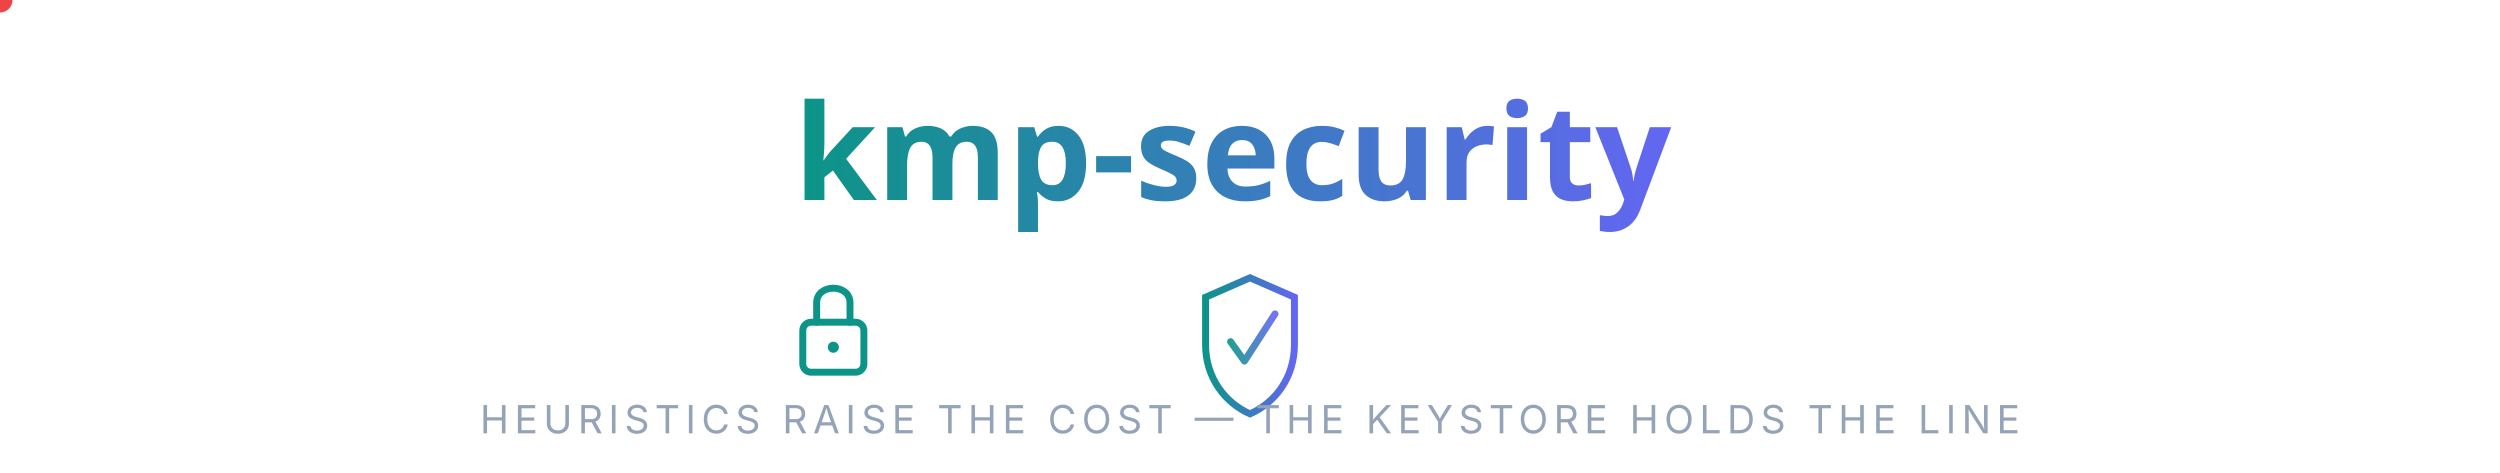
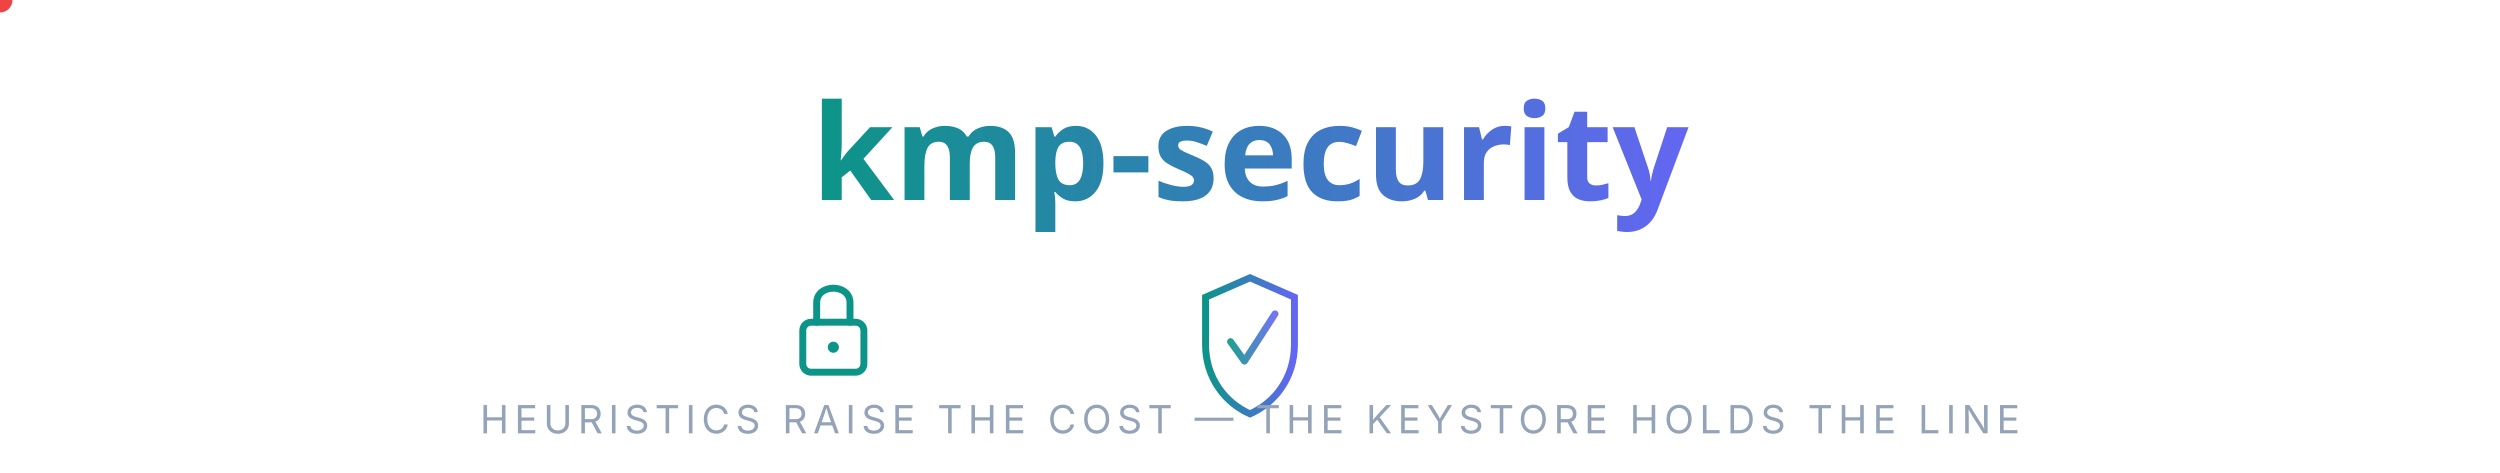
<svg xmlns="http://www.w3.org/2000/svg" width="900" height="170" viewBox="0 0 900 170" role="img" aria-label="kmp-security — Android app-hardening and VAPT posture toolkit">
  <defs>
    <linearGradient id="ks-grad" x1="0%" y1="0%" x2="100%" y2="0%">
      <stop offset="0%" stop-color="#0D9488" />
      <stop offset="100%" stop-color="#6366F1" />
    </linearGradient>
  </defs>
-   <text x="450" y="72" text-anchor="middle" font-family="'Segoe UI', system-ui, -apple-system, sans-serif" font-size="48" font-weight="800" fill="url(#ks-grad)">
-     kmp-security
-     <animate attributeName="opacity" values="0;1" dur="0.9s" begin="0s" fill="freeze" />
-   </text>
+   <text x="450" y="72" text-anchor="middle" font-family="'Segoe UI', system-ui, -apple-system, sans-serif" font-size="48" font-weight="800" fill="url(#ks-grad)">kmp-security</text>
  <g transform="translate(450,120)">
    <g>
      <animateTransform attributeName="transform" type="scale" values="1;1.08;1" dur="1.8s" repeatCount="indefinite" />
      <path d="M 0,-20 L 16,-13 L 16,4 C 16,16 9,25 0,29 C -9,25 -16,16 -16,4 L -16,-13 Z" fill="none" stroke="url(#ks-grad)" stroke-width="2.5" />
      <path d="M -7,3 L -2,10 L 9,-7" fill="none" stroke="url(#ks-grad)" stroke-width="2.5" stroke-linecap="round" stroke-linejoin="round" opacity="0.9" />
    </g>
  </g>
  <g transform="translate(300,118)">
    <rect x="-11" y="-2" width="22" height="18" rx="3" fill="none" stroke="#0D9488" stroke-width="2.5" />
    <path d="M -6,-2 L -6,-9 C -6,-16 6,-16 6,-9 L 6,-2" fill="none" stroke="#0D9488" stroke-width="2.5" stroke-linecap="round">
      <animateTransform attributeName="transform" type="rotate" values="-22 0 -2;0 0 -2;0 0 -2;-22 0 -2" keyTimes="0;0.25;0.85;1" dur="2.4s" repeatCount="indefinite" />
    </path>
    <circle cx="0" cy="7" r="2" fill="#0D9488" />
  </g>
  <circle r="4.5" fill="#EF4444">
    <animateMotion dur="2.4s" repeatCount="indefinite" path="M 640 118 L 500 118 L 470 100 L 470 100" />
    <animate attributeName="opacity" values="1;1;1;0" keyTimes="0;0.55;0.62;0.7" dur="2.4s" repeatCount="indefinite" />
  </circle>
  <circle r="4.5" fill="#EF4444" opacity="0">
    <animateMotion dur="2.4s" repeatCount="indefinite" begin="0s" path="M 640 118 L 500 118 L 470 100 L 470 100" />
    <animate attributeName="opacity" values="0" dur="2.4s" repeatCount="indefinite" />
  </circle>
  <path d="M 494,112 L 506,112 M 500,106 L 500,118" stroke="#EF4444" stroke-width="2" opacity="0" stroke-linecap="round">
    <animate attributeName="opacity" values="0;0;1;0" keyTimes="0;0.52;0.58;0.68" dur="2.4s" repeatCount="indefinite" />
  </path>
  <text x="450" y="156" text-anchor="middle" font-family="system-ui, -apple-system, sans-serif" font-size="14" letter-spacing="2" fill="#94a3b8">
    HEURISTICS RAISE THE COST — THE KEYSTORE HOLDS THE LINE
  </text>
</svg>
